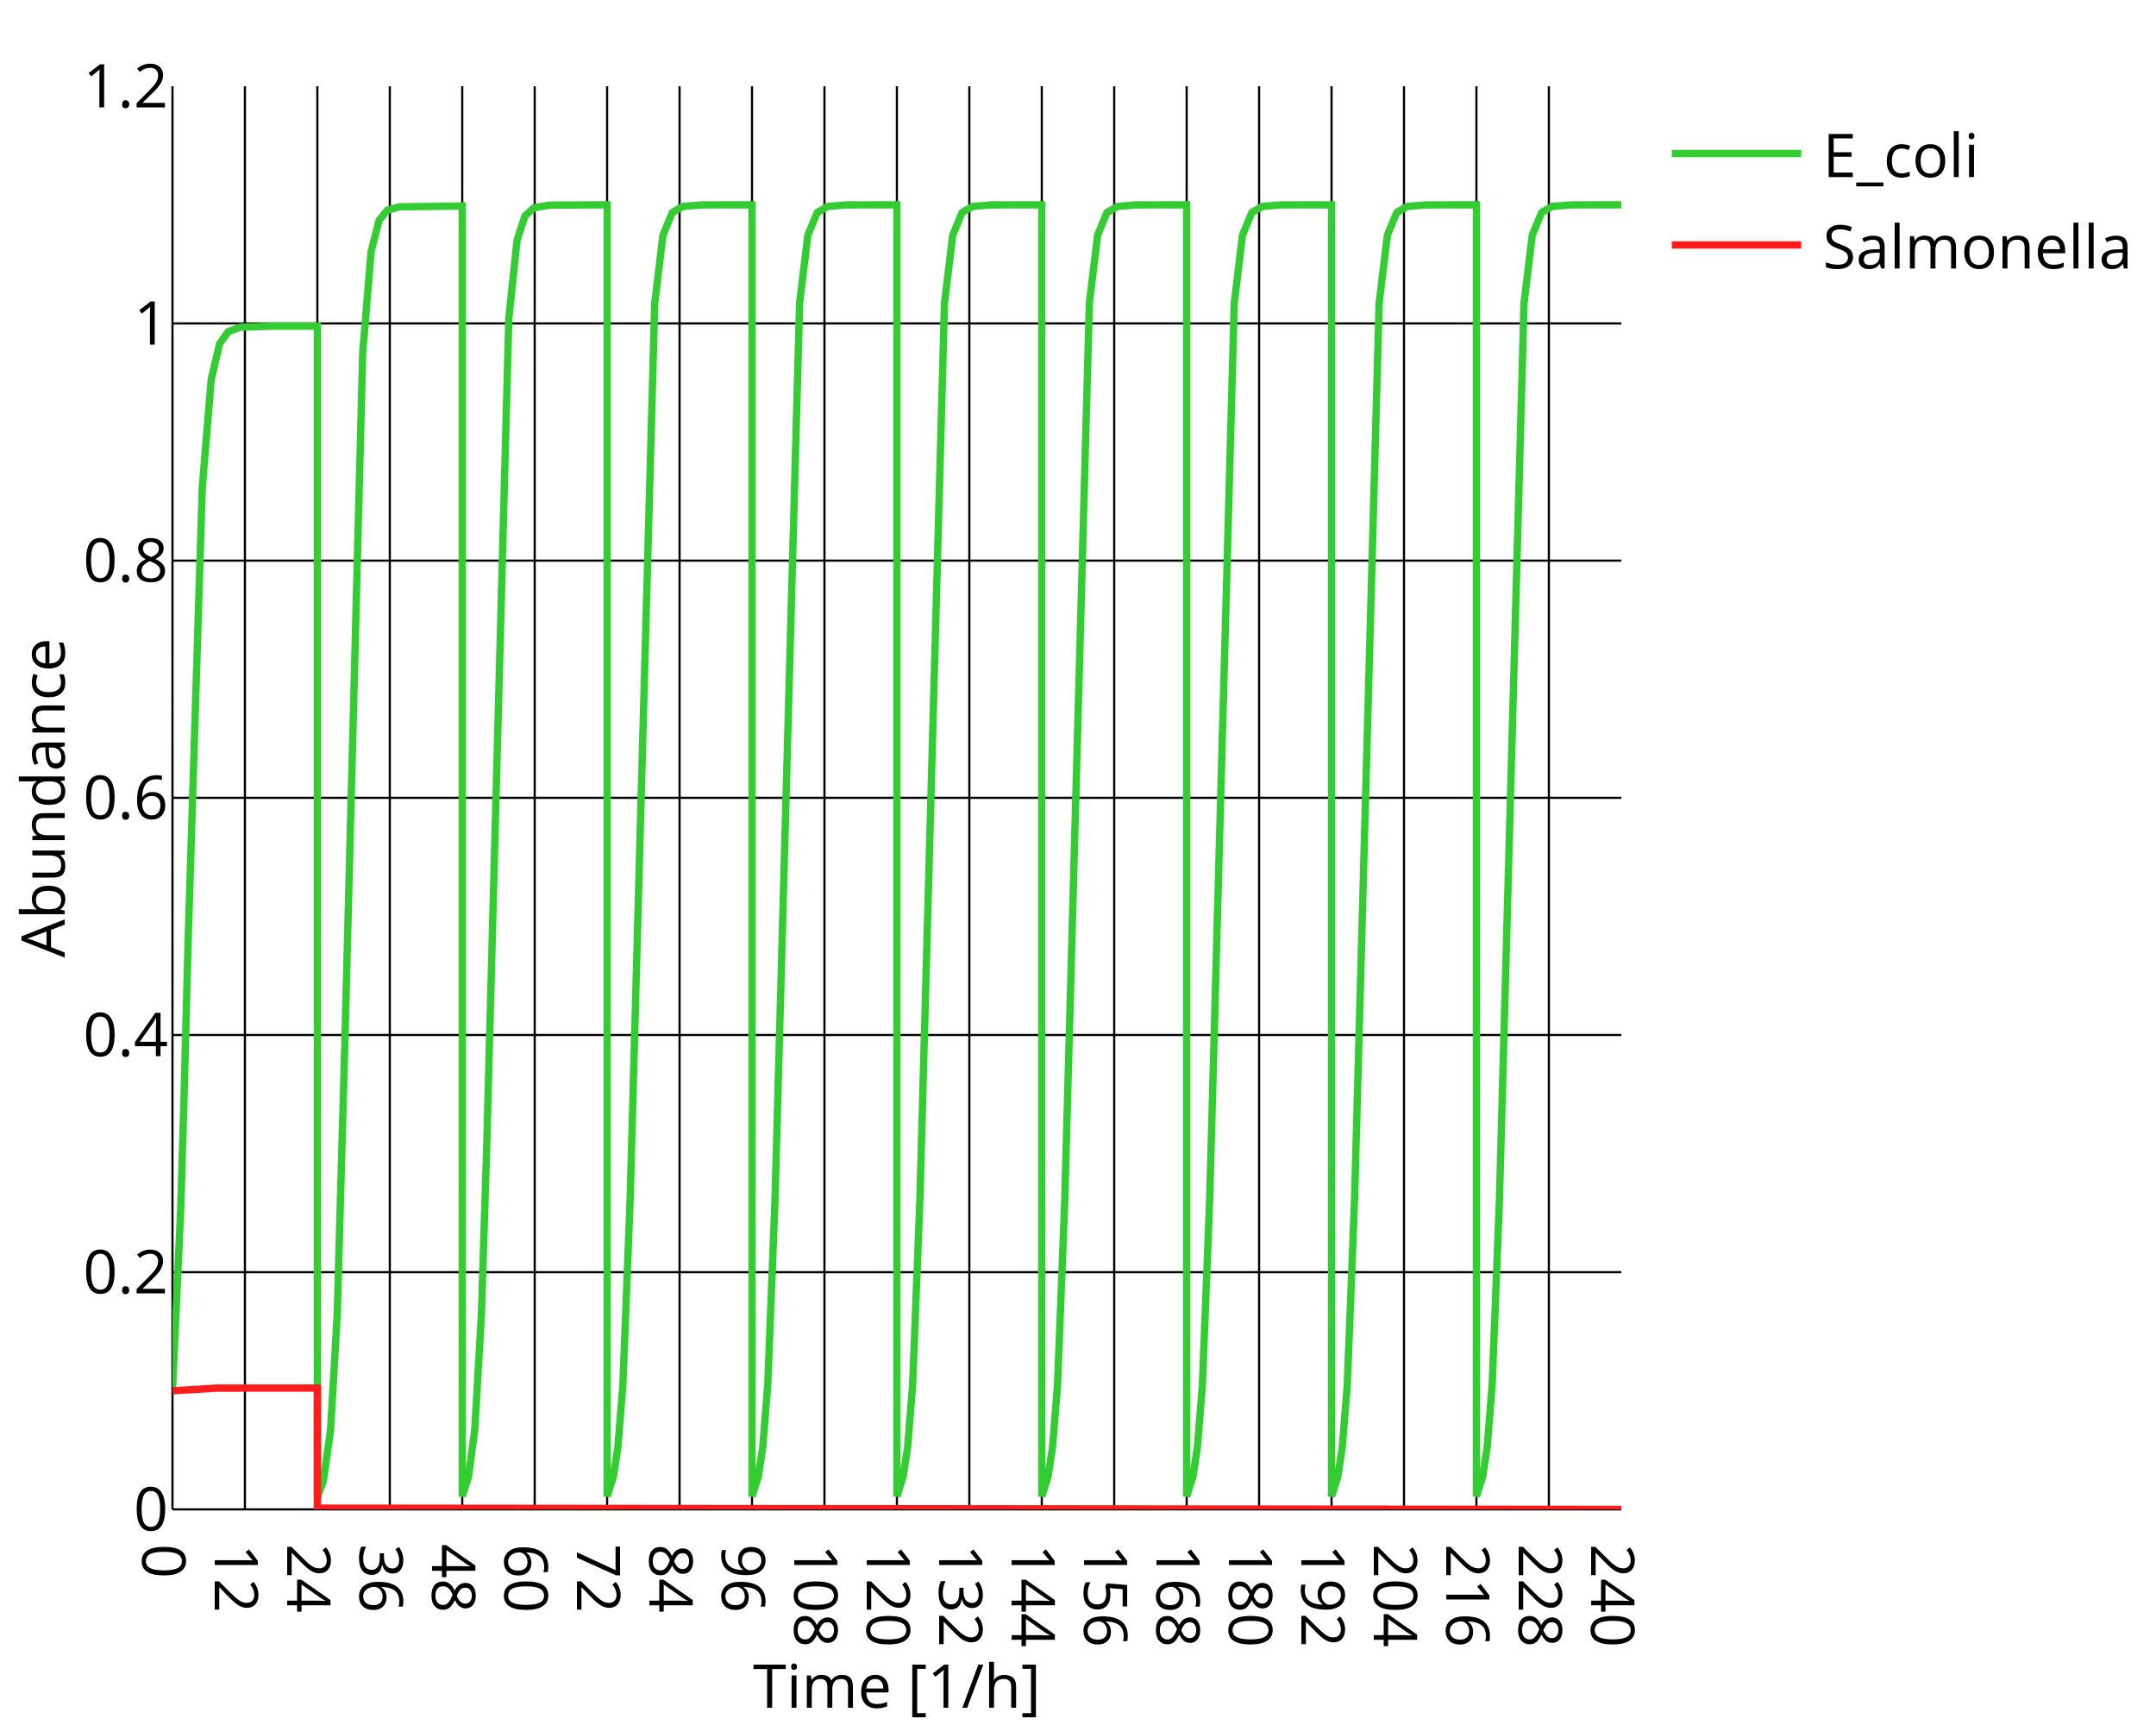
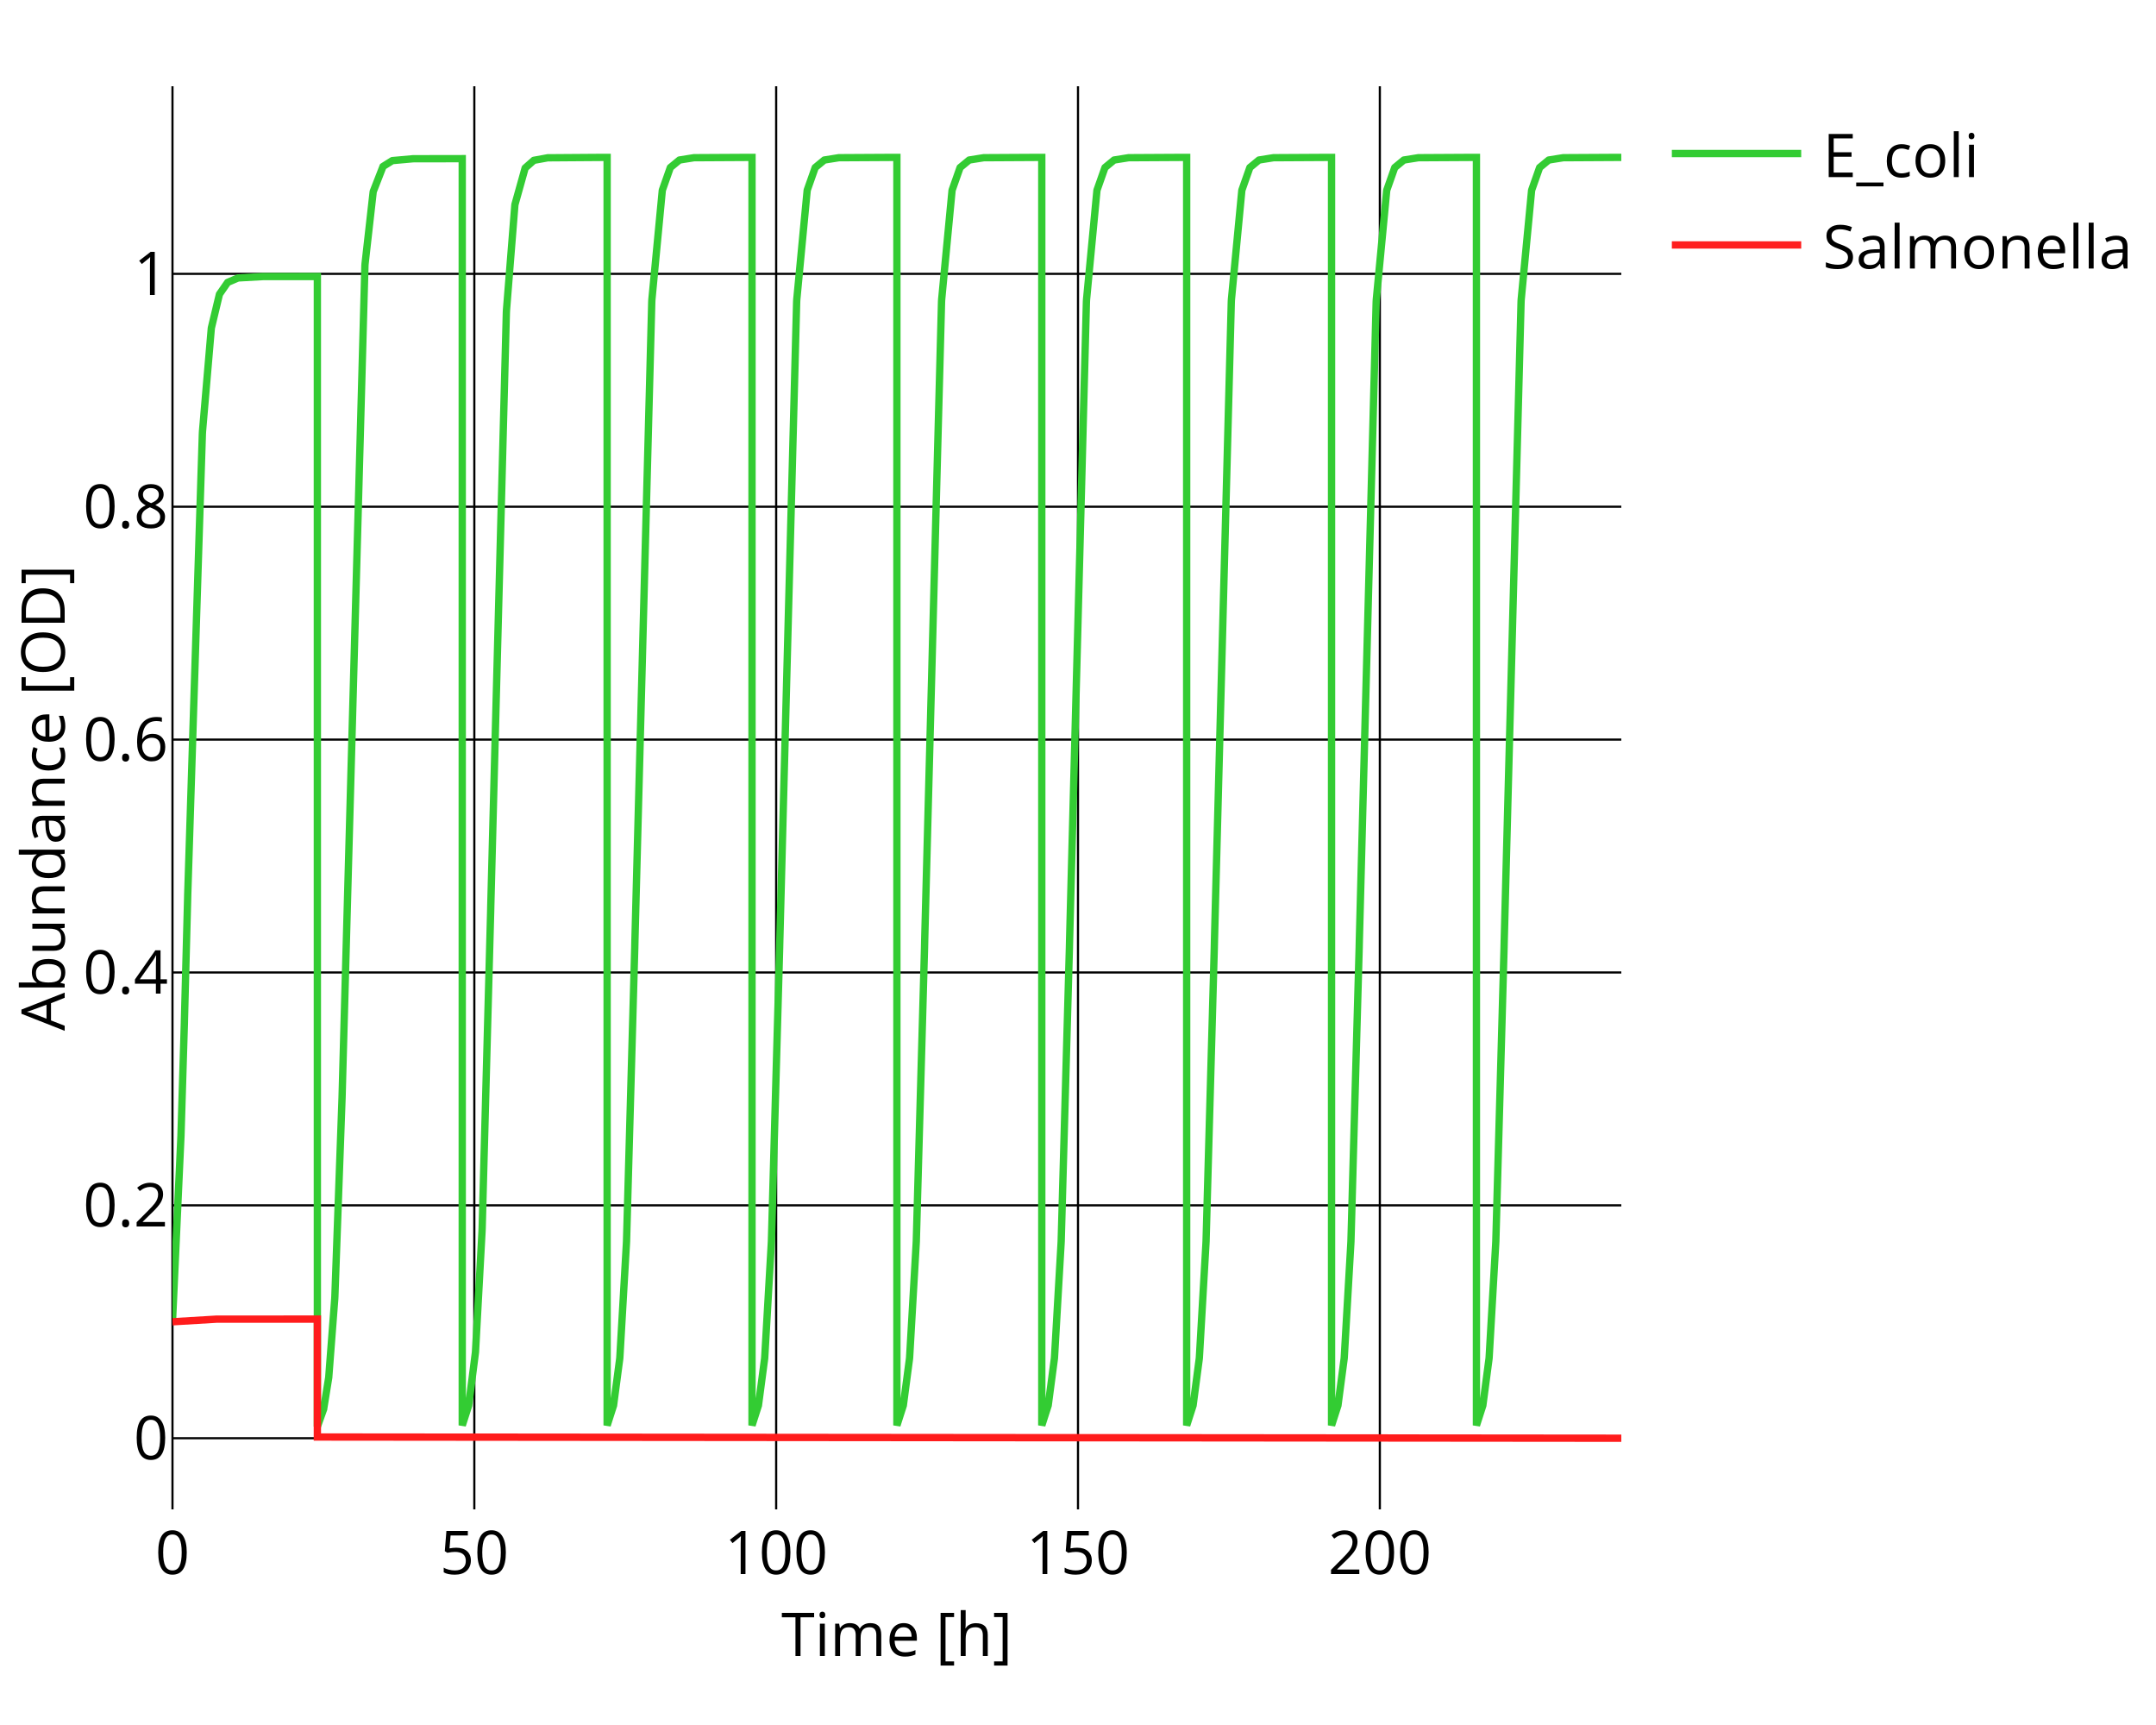
<svg xmlns="http://www.w3.org/2000/svg" class="main-svg" width="500" height="400" style="" viewBox="0 0 500 400">
  <rect x="0" y="0" width="500" height="400" style="fill: rgb(255, 255, 255); fill-opacity: 1;" />
-   <defs id="defs-48f9f3">
+   <defs id="defs-303b1f">
    <g class="clips">
-       <clipPath id="clip48f9f3xyplot" class="plotclip">
+       <clipPath id="clip303b1fxyplot" class="plotclip">
        <rect width="336" height="330" />
      </clipPath>
-       <clipPath class="axesclip" id="clip48f9f3x">
+       <clipPath class="axesclip" id="clip303b1fx">
        <rect x="40" y="0" width="336" height="400" />
      </clipPath>
-       <clipPath class="axesclip" id="clip48f9f3y">
+       <clipPath class="axesclip" id="clip303b1fy">
        <rect x="0" y="20" width="500" height="330" />
      </clipPath>
-       <clipPath class="axesclip" id="clip48f9f3xy">
+       <clipPath class="axesclip" id="clip303b1fxy">
        <rect x="40" y="20" width="336" height="330" />
      </clipPath>
    </g>
    <g class="gradients" />
    <g class="patterns" />
  </defs>
  <g class="bglayer" />
  <g class="layer-below">
    <g class="imagelayer" />
    <g class="shapelayer" />
  </g>
  <g class="cartesianlayer">
    <g class="subplot xy">
      <g class="layer-subplot">
        <g class="shapelayer" />
        <g class="imagelayer" />
      </g>
      <g class="minor-gridlayer">
        <g class="x" />
        <g class="y" />
      </g>
      <g class="gridlayer">
        <g class="x">
-           <path class="xgrid crisp" transform="translate(56.8,0)" d="M0,20v330" style="stroke: rgb(0, 0, 0); stroke-opacity: 1; stroke-width: 0.5px;" />
-           <path class="xgrid crisp" transform="translate(73.6,0)" d="M0,20v330" style="stroke: rgb(0, 0, 0); stroke-opacity: 1; stroke-width: 0.5px;" />
-           <path class="xgrid crisp" transform="translate(90.4,0)" d="M0,20v330" style="stroke: rgb(0, 0, 0); stroke-opacity: 1; stroke-width: 0.5px;" />
-           <path class="xgrid crisp" transform="translate(107.2,0)" d="M0,20v330" style="stroke: rgb(0, 0, 0); stroke-opacity: 1; stroke-width: 0.5px;" />
-           <path class="xgrid crisp" transform="translate(124,0)" d="M0,20v330" style="stroke: rgb(0, 0, 0); stroke-opacity: 1; stroke-width: 0.5px;" />
-           <path class="xgrid crisp" transform="translate(140.8,0)" d="M0,20v330" style="stroke: rgb(0, 0, 0); stroke-opacity: 1; stroke-width: 0.5px;" />
-           <path class="xgrid crisp" transform="translate(157.6,0)" d="M0,20v330" style="stroke: rgb(0, 0, 0); stroke-opacity: 1; stroke-width: 0.5px;" />
-           <path class="xgrid crisp" transform="translate(174.4,0)" d="M0,20v330" style="stroke: rgb(0, 0, 0); stroke-opacity: 1; stroke-width: 0.5px;" />
-           <path class="xgrid crisp" transform="translate(191.2,0)" d="M0,20v330" style="stroke: rgb(0, 0, 0); stroke-opacity: 1; stroke-width: 0.5px;" />
-           <path class="xgrid crisp" transform="translate(208,0)" d="M0,20v330" style="stroke: rgb(0, 0, 0); stroke-opacity: 1; stroke-width: 0.5px;" />
-           <path class="xgrid crisp" transform="translate(224.8,0)" d="M0,20v330" style="stroke: rgb(0, 0, 0); stroke-opacity: 1; stroke-width: 0.5px;" />
-           <path class="xgrid crisp" transform="translate(241.6,0)" d="M0,20v330" style="stroke: rgb(0, 0, 0); stroke-opacity: 1; stroke-width: 0.5px;" />
-           <path class="xgrid crisp" transform="translate(258.4,0)" d="M0,20v330" style="stroke: rgb(0, 0, 0); stroke-opacity: 1; stroke-width: 0.5px;" />
-           <path class="xgrid crisp" transform="translate(275.2,0)" d="M0,20v330" style="stroke: rgb(0, 0, 0); stroke-opacity: 1; stroke-width: 0.5px;" />
-           <path class="xgrid crisp" transform="translate(292,0)" d="M0,20v330" style="stroke: rgb(0, 0, 0); stroke-opacity: 1; stroke-width: 0.5px;" />
-           <path class="xgrid crisp" transform="translate(308.8,0)" d="M0,20v330" style="stroke: rgb(0, 0, 0); stroke-opacity: 1; stroke-width: 0.5px;" />
-           <path class="xgrid crisp" transform="translate(325.6,0)" d="M0,20v330" style="stroke: rgb(0, 0, 0); stroke-opacity: 1; stroke-width: 0.5px;" />
-           <path class="xgrid crisp" transform="translate(342.4,0)" d="M0,20v330" style="stroke: rgb(0, 0, 0); stroke-opacity: 1; stroke-width: 0.5px;" />
-           <path class="xgrid crisp" transform="translate(359.2,0)" d="M0,20v330" style="stroke: rgb(0, 0, 0); stroke-opacity: 1; stroke-width: 0.5px;" />
+           <path class="xgrid crisp" transform="translate(110,0)" d="M0,20v330" style="stroke: rgb(0, 0, 0); stroke-opacity: 1; stroke-width: 0.5px;" />
+           <path class="xgrid crisp" transform="translate(180,0)" d="M0,20v330" style="stroke: rgb(0, 0, 0); stroke-opacity: 1; stroke-width: 0.5px;" />
+           <path class="xgrid crisp" transform="translate(250,0)" d="M0,20v330" style="stroke: rgb(0, 0, 0); stroke-opacity: 1; stroke-width: 0.5px;" />
+           <path class="xgrid crisp" transform="translate(320,0)" d="M0,20v330" style="stroke: rgb(0, 0, 0); stroke-opacity: 1; stroke-width: 0.5px;" />
        </g>
        <g class="y">
-           <path class="ygrid crisp" transform="translate(0,295)" d="M40,0h336" style="stroke: rgb(0, 0, 0); stroke-opacity: 1; stroke-width: 0.5px;" />
-           <path class="ygrid crisp" transform="translate(0,240)" d="M40,0h336" style="stroke: rgb(0, 0, 0); stroke-opacity: 1; stroke-width: 0.5px;" />
-           <path class="ygrid crisp" transform="translate(0,185)" d="M40,0h336" style="stroke: rgb(0, 0, 0); stroke-opacity: 1; stroke-width: 0.5px;" />
-           <path class="ygrid crisp" transform="translate(0,130)" d="M40,0h336" style="stroke: rgb(0, 0, 0); stroke-opacity: 1; stroke-width: 0.5px;" />
-           <path class="ygrid crisp" transform="translate(0,75)" d="M40,0h336" style="stroke: rgb(0, 0, 0); stroke-opacity: 1; stroke-width: 0.5px;" />
+           <path class="ygrid crisp" transform="translate(0,279.5)" d="M40,0h336" style="stroke: rgb(0, 0, 0); stroke-opacity: 1; stroke-width: 0.5px;" />
+           <path class="ygrid crisp" transform="translate(0,225.5)" d="M40,0h336" style="stroke: rgb(0, 0, 0); stroke-opacity: 1; stroke-width: 0.5px;" />
+           <path class="ygrid crisp" transform="translate(0,171.5)" d="M40,0h336" style="stroke: rgb(0, 0, 0); stroke-opacity: 1; stroke-width: 0.5px;" />
+           <path class="ygrid crisp" transform="translate(0,117.5)" d="M40,0h336" style="stroke: rgb(0, 0, 0); stroke-opacity: 1; stroke-width: 0.5px;" />
+           <path class="ygrid crisp" transform="translate(0,63.5)" d="M40,0h336" style="stroke: rgb(0, 0, 0); stroke-opacity: 1; stroke-width: 0.5px;" />
        </g>
      </g>
      <g class="zerolinelayer">
        <path class="xzl zl crisp" transform="translate(40,0)" d="M0,20v330" style="stroke: rgb(0, 0, 0); stroke-opacity: 1; stroke-width: 0.5px;" />
-         <path class="yzl zl crisp" transform="translate(0,350)" d="M40,0h336" style="stroke: rgb(0, 0, 0); stroke-opacity: 1; stroke-width: 0.5px;" />
+         <path class="yzl zl crisp" transform="translate(0,333.5)" d="M40,0h336" style="stroke: rgb(0, 0, 0); stroke-opacity: 1; stroke-width: 0.5px;" />
      </g>
      <g class="layer-between">
        <g class="shapelayer" />
        <g class="imagelayer" />
      </g>
      <path class="xlines-below" />
      <path class="ylines-below" />
      <g class="overlines-below" />
      <g class="xaxislayer-below" />
      <g class="yaxislayer-below" />
      <g class="overaxes-below" />
      <g class="overplot">
-         <g class="xy" transform="translate(40,20)" clip-path="url(#clip48f9f3xyplot)">
+         <g class="xy" transform="translate(40,20)" clip-path="url(#clip303b1fxyplot)">
          <g class="scatterlayer mlayer">
-             <g class="trace scatter trace0dd238" style="stroke-miterlimit: 2; opacity: 1;">
+             <g class="trace scatter trace352f54" style="stroke-miterlimit: 2; opacity: 1;">
              <g class="fills" />
              <g class="errorbars" />
              <g class="lines">
-                 <path class="js-line" d="M0,302.5L1.92,260.07L1.92,259.98L2.69,234.19L2.69,234.09L3.57,200.26L3.6,199.03L6.9,93.39L6.93,92.8L8.97,68.14L9,67.93L10.91,59.78L10.94,59.71L12.94,56.91L12.97,56.89L15.72,55.88L15.75,55.88L23.24,55.63L23.27,55.63L33.6,55.63L33.6,327.26L35.02,323.27L35.02,323.26L36.65,311.6L36.68,311.25L38.19,285.1L38.22,284.34L40.1,217.2L40.13,215.79L44.11,62.08L44.14,61.49L46.05,38.51L46.08,38.31L47.9,31.14L47.93,31.08L49.84,28.76L49.87,28.75L52.56,27.96L52.59,27.96L66.15,27.79L66.18,27.79L67.2,27.79L67.2,326.98L68.66,322.41L68.66,322.39L70.09,311.59L70.12,311.25L71.63,285.05L71.66,284.29L72.84,247.01L72.87,245.81L77.99,54.15L78.02,53.67L79.9,35.82L79.93,35.66L81.72,30.14L81.75,30.08L83.87,28.16L83.9,28.15L87.6,27.56L87.64,27.56L100.8,27.5L100.8,326.98L102.25,322.42L102.25,322.41L103.29,315.61L103.29,315.59L104.43,301.42L104.46,300.9L106.13,258.35L106.16,257.26L111.83,50.52L111.86,50.1L113.74,34.62L113.77,34.48L115.9,29.31L115.93,29.27L118.37,27.87L118.4,27.87L122.59,27.52L122.62,27.52L134.4,27.5L134.4,326.98L135.85,322.42L135.85,322.41L136.89,315.61L136.89,315.59L138.03,301.42L138.06,300.9L139.73,258.35L139.76,257.26L145.43,50.52L145.46,50.1L147.34,34.62L147.37,34.48L149.5,29.31L149.53,29.27L151.97,27.87L152,27.87L156.19,27.52L156.22,27.52L168,27.5L168,326.98L169.45,322.42L169.45,322.41L170.49,315.61L170.49,315.59L171.63,301.42L171.66,300.9L173.33,258.35L173.36,257.26L179.03,50.52L179.06,50.1L180.94,34.62L180.97,34.48L183.1,29.31L183.13,29.27L185.57,27.87L185.6,27.87L189.79,27.52L189.82,27.52L201.6,27.5L201.6,326.98L203.05,322.42L203.05,322.41L204.09,315.61L204.09,315.59L205.23,301.42L205.26,300.9L206.93,258.35L206.96,257.26L212.63,50.52L212.66,50.1L214.54,34.62L214.57,34.48L216.7,29.31L216.73,29.27L219.17,27.87L219.2,27.87L223.39,27.52L223.42,27.52L235.2,27.5L235.2,326.98L236.65,322.42L236.65,322.41L237.69,315.61L237.69,315.59L238.83,301.42L238.86,300.9L240.53,258.35L240.56,257.26L246.23,50.52L246.26,50.1L248.14,34.62L248.17,34.48L250.3,29.31L250.33,29.27L252.77,27.87L252.8,27.87L256.99,27.52L257.02,27.52L268.8,27.5L268.8,326.98L270.25,322.42L270.25,322.41L271.29,315.61L271.29,315.59L272.43,301.42L272.46,300.9L274.13,258.35L274.16,257.26L279.83,50.52L279.86,50.1L281.74,34.62L281.77,34.48L283.9,29.31L283.93,29.27L286.37,27.87L286.4,27.87L290.59,27.52L290.62,27.52L302.4,27.5L302.4,326.98L303.85,322.42L303.85,322.41L304.89,315.61L304.89,315.59L306.03,301.42L306.06,300.9L307.73,258.35L307.76,257.26L313.43,50.52L313.46,50.1L315.34,34.62L315.37,34.48L317.5,29.31L317.53,29.27L319.97,27.87L320,27.87L324.19,27.52L324.22,27.52L336,27.5" style="vector-effect: none; fill: none; stroke: rgb(51, 204, 51); stroke-opacity: 1; stroke-width: 1.7px; opacity: 1;" />
+                 <path class="js-line" d="M0,286.5L1.97,243.32L1.97,243.24L2.76,217.12L2.76,217.01L3.51,188.53L3.54,187.33L6.93,80.62L6.96,80.05L9,56.19L9.03,55.99L10.88,48.27L10.91,48.2L12.79,45.49L12.82,45.47L15.19,44.46L15.22,44.45L20.96,44.13L20.99,44.13L33.6,44.12L33.6,310.81L35.05,306.77L35.05,306.76L36.24,299.39L36.24,299.36L37.63,281.2L37.66,280.62L39.33,234.47L39.36,233.32L44.63,41.64L44.66,41.19L46.54,24.53L46.57,24.38L48.82,18.61L48.86,18.58L50.98,17.25L51.01,17.24L55.79,16.81L55.82,16.81L67.2,16.79L67.2,310.53L68.69,305.9L68.69,305.88L70.25,293.67L70.28,293.3L71.79,265.51L71.82,264.71L73.79,191.32L73.82,189.9L77.43,52.52L77.46,51.9L79.4,27.6L79.43,27.39L81.78,18.99L81.81,18.94L83.81,17.18L83.84,17.17L87.02,16.59L87.05,16.59L99.63,16.5L99.66,16.5L100.8,16.5L100.8,310.53L102.29,305.89L102.29,305.88L103.72,295.07L103.75,294.73L105.26,268.58L105.3,267.82L107.21,199.71L107.24,198.31L111.15,50.05L111.18,49.47L113.59,24.2L113.62,24.05L115.44,18.89L115.47,18.84L117.57,17.11L117.6,17.1L120.93,16.57L120.96,16.57L133.26,16.5L133.29,16.5L134.4,16.5L134.4,310.53L135.89,305.89L135.89,305.88L137.32,295.07L137.35,294.73L138.86,268.58L138.9,267.82L140.81,199.7L140.84,198.31L144.75,50.05L144.78,49.47L147.19,24.2L147.22,24.05L149.04,18.89L149.07,18.84L151.17,17.11L151.2,17.1L154.53,16.57L154.56,16.57L166.86,16.5L166.89,16.5L168,16.5L168,310.53L169.49,305.89L169.49,305.88L170.92,295.07L170.95,294.73L172.46,268.58L172.5,267.82L174.41,199.7L174.44,198.31L178.35,50.05L178.38,49.47L180.79,24.2L180.82,24.05L182.64,18.89L182.67,18.84L184.77,17.11L184.8,17.1L188.13,16.57L188.16,16.57L200.46,16.5L200.49,16.5L201.6,16.5L201.6,310.53L203.09,305.89L203.09,305.88L204.52,295.07L204.55,294.73L206.06,268.58L206.1,267.82L208.01,199.7L208.04,198.31L211.95,50.05L211.98,49.47L214.39,24.2L214.42,24.05L216.24,18.89L216.27,18.84L218.37,17.11L218.4,17.1L221.73,16.57L221.76,16.57L234.06,16.5L234.09,16.5L235.2,16.5L235.2,310.53L236.69,305.89L236.69,305.88L238.12,295.07L238.15,294.73L239.66,268.58L239.7,267.82L241.61,199.7L241.64,198.31L245.55,50.05L245.58,49.47L247.99,24.2L248.02,24.05L249.84,18.89L249.87,18.84L251.97,17.11L252,17.1L255.33,16.57L255.36,16.57L267.66,16.5L267.69,16.5L268.8,16.5L268.8,310.53L270.29,305.89L270.29,305.88L271.72,295.07L271.75,294.73L273.26,268.58L273.3,267.82L275.21,199.7L275.24,198.31L279.15,50.05L279.18,49.47L281.59,24.2L281.62,24.05L283.44,18.89L283.47,18.84L285.57,17.11L285.6,17.1L288.93,16.57L288.96,16.57L301.26,16.5L301.29,16.5L302.4,16.5L302.4,310.53L303.89,305.89L303.89,305.88L305.32,295.07L305.35,294.73L306.86,268.58L306.9,267.82L308.81,199.7L308.84,198.31L312.75,50.05L312.78,49.47L315.19,24.2L315.22,24.05L317.04,18.89L317.07,18.84L319.17,17.11L319.2,17.1L322.53,16.57L322.56,16.57L334.86,16.5L334.89,16.5L336,16.5" style="vector-effect: none; fill: none; stroke: rgb(51, 204, 51); stroke-opacity: 1; stroke-width: 1.7px; opacity: 1;" />
              </g>
              <g class="points" />
              <g class="text" />
            </g>
-             <g class="trace scatter tracec6aa5b" style="stroke-miterlimit: 2; opacity: 1;">
+             <g class="trace scatter trace762322" style="stroke-miterlimit: 2; opacity: 1;">
              <g class="fills" />
              <g class="errorbars" />
              <g class="lines">
-                 <path class="js-line" d="M0,302.5L10.23,301.88L10.26,301.88L33.6,301.87L33.6,329.72L336,330" style="vector-effect: none; fill: none; stroke: rgb(255, 28, 28); stroke-opacity: 1; stroke-width: 1.7px; opacity: 1;" />
+                 <path class="js-line" d="M0,286.5L10.17,285.89L10.2,285.89L33.6,285.88L33.6,313.22L336,313.5" style="vector-effect: none; fill: none; stroke: rgb(255, 28, 28); stroke-opacity: 1; stroke-width: 1.7px; opacity: 1;" />
              </g>
              <g class="points" />
              <g class="text" />
            </g>
          </g>
        </g>
      </g>
      <path class="xlines-above crisp" d="M0,0" style="fill: none;" />
      <path class="ylines-above crisp" d="M0,0" style="fill: none;" />
      <g class="overlines-above" />
      <g class="xaxislayer-above">
        <g class="xtick">
-           <text text-anchor="start" x="0" y="365" transform="translate(40,0) rotate(90,0,358)" style="font-family: 'Open Sans', verdana, arial, sans-serif; font-size: 14px; fill: rgb(0, 0, 0); fill-opacity: 1; white-space: pre; opacity: 1;">0</text>
+           <text text-anchor="middle" x="0" y="365" transform="translate(40,0)" style="font-family: 'Open Sans', verdana, arial, sans-serif; font-size: 14px; fill: rgb(0, 0, 0); fill-opacity: 1; white-space: pre; opacity: 1;">0</text>
        </g>
        <g class="xtick">
-           <text text-anchor="start" x="0" y="365" style="font-family: 'Open Sans', verdana, arial, sans-serif; font-size: 14px; fill: rgb(0, 0, 0); fill-opacity: 1; white-space: pre; opacity: 1;" transform="translate(56.8,0) rotate(90,0,358)">12</text>
+           <text text-anchor="middle" x="0" y="365" style="font-family: 'Open Sans', verdana, arial, sans-serif; font-size: 14px; fill: rgb(0, 0, 0); fill-opacity: 1; white-space: pre; opacity: 1;" transform="translate(110,0)">50</text>
        </g>
        <g class="xtick">
-           <text text-anchor="start" x="0" y="365" style="font-family: 'Open Sans', verdana, arial, sans-serif; font-size: 14px; fill: rgb(0, 0, 0); fill-opacity: 1; white-space: pre; opacity: 1;" transform="translate(73.6,0) rotate(90,0,358)">24</text>
+           <text text-anchor="middle" x="0" y="365" style="font-family: 'Open Sans', verdana, arial, sans-serif; font-size: 14px; fill: rgb(0, 0, 0); fill-opacity: 1; white-space: pre; opacity: 1;" transform="translate(180,0)">100</text>
        </g>
        <g class="xtick">
-           <text text-anchor="start" x="0" y="365" style="font-family: 'Open Sans', verdana, arial, sans-serif; font-size: 14px; fill: rgb(0, 0, 0); fill-opacity: 1; white-space: pre; opacity: 1;" transform="translate(90.4,0) rotate(90,0,358)">36</text>
+           <text text-anchor="middle" x="0" y="365" style="font-family: 'Open Sans', verdana, arial, sans-serif; font-size: 14px; fill: rgb(0, 0, 0); fill-opacity: 1; white-space: pre; opacity: 1;" transform="translate(250,0)">150</text>
        </g>
        <g class="xtick">
-           <text text-anchor="start" x="0" y="365" style="font-family: 'Open Sans', verdana, arial, sans-serif; font-size: 14px; fill: rgb(0, 0, 0); fill-opacity: 1; white-space: pre; opacity: 1;" transform="translate(107.2,0) rotate(90,0,358)">48</text>
-         </g>
-         <g class="xtick">
-           <text text-anchor="start" x="0" y="365" style="font-family: 'Open Sans', verdana, arial, sans-serif; font-size: 14px; fill: rgb(0, 0, 0); fill-opacity: 1; white-space: pre; opacity: 1;" transform="translate(124,0) rotate(90,0,358)">60</text>
-         </g>
-         <g class="xtick">
-           <text text-anchor="start" x="0" y="365" style="font-family: 'Open Sans', verdana, arial, sans-serif; font-size: 14px; fill: rgb(0, 0, 0); fill-opacity: 1; white-space: pre; opacity: 1;" transform="translate(140.8,0) rotate(90,0,358)">72</text>
-         </g>
-         <g class="xtick">
-           <text text-anchor="start" x="0" y="365" style="font-family: 'Open Sans', verdana, arial, sans-serif; font-size: 14px; fill: rgb(0, 0, 0); fill-opacity: 1; white-space: pre; opacity: 1;" transform="translate(157.6,0) rotate(90,0,358)">84</text>
-         </g>
-         <g class="xtick">
-           <text text-anchor="start" x="0" y="365" style="font-family: 'Open Sans', verdana, arial, sans-serif; font-size: 14px; fill: rgb(0, 0, 0); fill-opacity: 1; white-space: pre; opacity: 1;" transform="translate(174.4,0) rotate(90,0,358)">96</text>
-         </g>
-         <g class="xtick">
-           <text text-anchor="start" x="0" y="365" style="font-family: 'Open Sans', verdana, arial, sans-serif; font-size: 14px; fill: rgb(0, 0, 0); fill-opacity: 1; white-space: pre; opacity: 1;" transform="translate(191.2,0) rotate(90,0,358)">108</text>
-         </g>
-         <g class="xtick">
-           <text text-anchor="start" x="0" y="365" style="font-family: 'Open Sans', verdana, arial, sans-serif; font-size: 14px; fill: rgb(0, 0, 0); fill-opacity: 1; white-space: pre; opacity: 1;" transform="translate(208,0) rotate(90,0,358)">120</text>
-         </g>
-         <g class="xtick">
-           <text text-anchor="start" x="0" y="365" style="font-family: 'Open Sans', verdana, arial, sans-serif; font-size: 14px; fill: rgb(0, 0, 0); fill-opacity: 1; white-space: pre; opacity: 1;" transform="translate(224.8,0) rotate(90,0,358)">132</text>
-         </g>
-         <g class="xtick">
-           <text text-anchor="start" x="0" y="365" style="font-family: 'Open Sans', verdana, arial, sans-serif; font-size: 14px; fill: rgb(0, 0, 0); fill-opacity: 1; white-space: pre; opacity: 1;" transform="translate(241.6,0) rotate(90,0,358)">144</text>
-         </g>
-         <g class="xtick">
-           <text text-anchor="start" x="0" y="365" style="font-family: 'Open Sans', verdana, arial, sans-serif; font-size: 14px; fill: rgb(0, 0, 0); fill-opacity: 1; white-space: pre; opacity: 1;" transform="translate(258.4,0) rotate(90,0,358)">156</text>
-         </g>
-         <g class="xtick">
-           <text text-anchor="start" x="0" y="365" style="font-family: 'Open Sans', verdana, arial, sans-serif; font-size: 14px; fill: rgb(0, 0, 0); fill-opacity: 1; white-space: pre; opacity: 1;" transform="translate(275.2,0) rotate(90,0,358)">168</text>
-         </g>
-         <g class="xtick">
-           <text text-anchor="start" x="0" y="365" style="font-family: 'Open Sans', verdana, arial, sans-serif; font-size: 14px; fill: rgb(0, 0, 0); fill-opacity: 1; white-space: pre; opacity: 1;" transform="translate(292,0) rotate(90,0,358)">180</text>
-         </g>
-         <g class="xtick">
-           <text text-anchor="start" x="0" y="365" style="font-family: 'Open Sans', verdana, arial, sans-serif; font-size: 14px; fill: rgb(0, 0, 0); fill-opacity: 1; white-space: pre; opacity: 1;" transform="translate(308.8,0) rotate(90,0,358)">192</text>
-         </g>
-         <g class="xtick">
-           <text text-anchor="start" x="0" y="365" style="font-family: 'Open Sans', verdana, arial, sans-serif; font-size: 14px; fill: rgb(0, 0, 0); fill-opacity: 1; white-space: pre; opacity: 1;" transform="translate(325.6,0) rotate(90,0,358)">204</text>
-         </g>
-         <g class="xtick">
-           <text text-anchor="start" x="0" y="365" style="font-family: 'Open Sans', verdana, arial, sans-serif; font-size: 14px; fill: rgb(0, 0, 0); fill-opacity: 1; white-space: pre; opacity: 1;" transform="translate(342.4,0) rotate(90,0,358)">216</text>
-         </g>
-         <g class="xtick">
-           <text text-anchor="start" x="0" y="365" style="font-family: 'Open Sans', verdana, arial, sans-serif; font-size: 14px; fill: rgb(0, 0, 0); fill-opacity: 1; white-space: pre; opacity: 1;" transform="translate(359.2,0) rotate(90,0,358)">228</text>
-         </g>
-         <g class="xtick">
-           <text text-anchor="start" x="0" y="365" style="font-family: 'Open Sans', verdana, arial, sans-serif; font-size: 14px; fill: rgb(0, 0, 0); fill-opacity: 1; white-space: pre; opacity: 1;" transform="translate(376,0) rotate(90,0,358)">240</text>
+           <text text-anchor="middle" x="0" y="365" style="font-family: 'Open Sans', verdana, arial, sans-serif; font-size: 14px; fill: rgb(0, 0, 0); fill-opacity: 1; white-space: pre; opacity: 1;" transform="translate(320,0)">200</text>
        </g>
      </g>
      <g class="yaxislayer-above">
        <g class="ytick">
-           <text text-anchor="end" x="39" y="4.9" transform="translate(0,350)" style="font-family: 'Open Sans', verdana, arial, sans-serif; font-size: 14px; fill: rgb(0, 0, 0); fill-opacity: 1; white-space: pre; opacity: 1;">0</text>
+           <text text-anchor="end" x="39" y="4.9" transform="translate(0,333.5)" style="font-family: 'Open Sans', verdana, arial, sans-serif; font-size: 14px; fill: rgb(0, 0, 0); fill-opacity: 1; white-space: pre; opacity: 1;">0</text>
        </g>
        <g class="ytick">
-           <text text-anchor="end" x="39" y="4.9" style="font-family: 'Open Sans', verdana, arial, sans-serif; font-size: 14px; fill: rgb(0, 0, 0); fill-opacity: 1; white-space: pre; opacity: 1;" transform="translate(0,295)">0.2</text>
+           <text text-anchor="end" x="39" y="4.9" style="font-family: 'Open Sans', verdana, arial, sans-serif; font-size: 14px; fill: rgb(0, 0, 0); fill-opacity: 1; white-space: pre; opacity: 1;" transform="translate(0,279.5)">0.2</text>
        </g>
        <g class="ytick">
-           <text text-anchor="end" x="39" y="4.9" style="font-family: 'Open Sans', verdana, arial, sans-serif; font-size: 14px; fill: rgb(0, 0, 0); fill-opacity: 1; white-space: pre; opacity: 1;" transform="translate(0,240)">0.4</text>
+           <text text-anchor="end" x="39" y="4.9" style="font-family: 'Open Sans', verdana, arial, sans-serif; font-size: 14px; fill: rgb(0, 0, 0); fill-opacity: 1; white-space: pre; opacity: 1;" transform="translate(0,225.5)">0.4</text>
        </g>
        <g class="ytick">
-           <text text-anchor="end" x="39" y="4.9" style="font-family: 'Open Sans', verdana, arial, sans-serif; font-size: 14px; fill: rgb(0, 0, 0); fill-opacity: 1; white-space: pre; opacity: 1;" transform="translate(0,185)">0.6</text>
+           <text text-anchor="end" x="39" y="4.9" style="font-family: 'Open Sans', verdana, arial, sans-serif; font-size: 14px; fill: rgb(0, 0, 0); fill-opacity: 1; white-space: pre; opacity: 1;" transform="translate(0,171.5)">0.6</text>
        </g>
        <g class="ytick">
-           <text text-anchor="end" x="39" y="4.9" style="font-family: 'Open Sans', verdana, arial, sans-serif; font-size: 14px; fill: rgb(0, 0, 0); fill-opacity: 1; white-space: pre; opacity: 1;" transform="translate(0,130)">0.8</text>
+           <text text-anchor="end" x="39" y="4.9" style="font-family: 'Open Sans', verdana, arial, sans-serif; font-size: 14px; fill: rgb(0, 0, 0); fill-opacity: 1; white-space: pre; opacity: 1;" transform="translate(0,117.5)">0.8</text>
        </g>
        <g class="ytick">
-           <text text-anchor="end" x="39" y="4.9" style="font-family: 'Open Sans', verdana, arial, sans-serif; font-size: 14px; fill: rgb(0, 0, 0); fill-opacity: 1; white-space: pre; opacity: 1;" transform="translate(0,75)">1</text>
-         </g>
-         <g class="ytick">
-           <text text-anchor="end" x="39" y="4.9" style="font-family: 'Open Sans', verdana, arial, sans-serif; font-size: 14px; fill: rgb(0, 0, 0); fill-opacity: 1; white-space: pre; opacity: 1;" transform="translate(0,20)">1.2</text>
+           <text text-anchor="end" x="39" y="4.9" style="font-family: 'Open Sans', verdana, arial, sans-serif; font-size: 14px; fill: rgb(0, 0, 0); fill-opacity: 1; white-space: pre; opacity: 1;" transform="translate(0,63.5)">1</text>
        </g>
      </g>
      <g class="overaxes-above" />
    </g>
  </g>
  <g class="polarlayer" />
  <g class="smithlayer" />
  <g class="ternarylayer" />
  <g class="geolayer" />
  <g class="funnelarealayer" />
  <g class="pielayer" />
  <g class="iciclelayer" />
  <g class="treemaplayer" />
  <g class="sunburstlayer" />
  <g class="glimages" />
-   <defs id="topdefs-48f9f3">
+   <defs id="topdefs-303b1f">
    <g class="clips" />
-     <clipPath id="legend48f9f3">
+     <clipPath id="legend303b1f">
      <rect width="117" height="53" x="0" y="0" />
    </clipPath>
  </defs>
  <g class="layer-above">
    <g class="imagelayer" />
    <g class="shapelayer" />
  </g>
  <g class="infolayer">
    <g class="legend" pointer-events="all" transform="translate(382.72,20)">
-       <rect class="bg" shape-rendering="crispEdges" style="stroke: rgb(68, 68, 68); stroke-opacity: 1; fill: rgb(255, 255, 255); fill-opacity: 1; stroke-width: 0px;" width="117" height="53" x="0" y="0" />
-       <g class="scrollbox" transform="" clip-path="url(#legend48f9f3)">
+       <rect class="bg" shape-rendering="crispEdges" width="117" height="53" x="0" y="0" style="stroke: rgb(68, 68, 68); stroke-opacity: 1; fill: rgb(255, 255, 255); fill-opacity: 1; stroke-width: 0px;" />
+       <g class="scrollbox" transform="" clip-path="url(#legend303b1f)">
        <g class="groups">
          <g class="traces" transform="translate(0,15.6)" style="opacity: 1;">
            <text class="legendtext" text-anchor="start" x="40" y="5.46" style="font-family: 'Open Sans', verdana, arial, sans-serif; font-size: 14px; fill: rgb(0, 0, 0); fill-opacity: 1; white-space: pre;">E_coli</text>
            <g class="layers" style="opacity: 1;">
              <g class="legendfill" />
              <g class="legendlines">
                <path class="js-line" d="M5,0h30" style="fill: none; stroke: rgb(51, 204, 51); stroke-opacity: 1; stroke-width: 1.7px;" />
              </g>
              <g class="legendsymbols">
                <g class="legendpoints" />
              </g>
            </g>
            <rect class="legendtoggle" x="0" y="-10.6" width="111.812" height="21.2" style="fill: rgb(0, 0, 0); fill-opacity: 0;" />
          </g>
          <g class="traces" transform="translate(0,36.8)" style="opacity: 1;">
            <text class="legendtext" text-anchor="start" x="40" y="5.46" style="font-family: 'Open Sans', verdana, arial, sans-serif; font-size: 14px; fill: rgb(0, 0, 0); fill-opacity: 1; white-space: pre;">Salmonella</text>
            <g class="layers" style="opacity: 1;">
              <g class="legendfill" />
              <g class="legendlines">
                <path class="js-line" d="M5,0h30" style="fill: none; stroke: rgb(255, 28, 28); stroke-opacity: 1; stroke-width: 1.7px;" />
              </g>
              <g class="legendsymbols">
                <g class="legendpoints" />
              </g>
            </g>
            <rect class="legendtoggle" x="0" y="-10.6" width="111.812" height="21.2" style="fill: rgb(0, 0, 0); fill-opacity: 0;" />
          </g>
        </g>
      </g>
-       <rect class="scrollbar" rx="20" ry="3" width="0" height="0" style="fill: rgb(128, 139, 164); fill-opacity: 1;" x="0" y="0" />
+       <rect class="scrollbar" rx="20" ry="3" width="0" height="0" x="0" y="0" style="fill: rgb(128, 139, 164); fill-opacity: 1;" />
    </g>
    <g class="g-gtitle" />
-     <g class="g-xtitle" transform="translate(0,4.684375)">
-       <text class="xtitle" x="208" y="391.316" text-anchor="middle" style="opacity: 1; font-family: 'Open Sans', verdana, arial, sans-serif; font-size: 14px; fill: rgb(0, 0, 0); fill-opacity: 1; white-space: pre;">Time [1/h]</text>
+     <g class="g-xtitle" transform="translate(0,5.7)">
+       <text class="xtitle" x="208" y="378.3" text-anchor="middle" style="opacity: 1; font-family: 'Open Sans', verdana, arial, sans-serif; font-size: 14px; fill: rgb(0, 0, 0); fill-opacity: 1; white-space: pre;">Time [h]</text>
    </g>
    <g class="g-ytitle" transform="translate(0.1503906,0)">
-       <text class="ytitle" transform="rotate(-90,14.85,185)" x="14.85" y="185" text-anchor="middle" style="opacity: 1; font-family: 'Open Sans', verdana, arial, sans-serif; font-size: 14px; fill: rgb(0, 0, 0); fill-opacity: 1; white-space: pre;">Abundance</text>
+       <text class="ytitle" transform="rotate(-90,14.85,185)" x="14.85" y="185" text-anchor="middle" style="opacity: 1; font-family: 'Open Sans', verdana, arial, sans-serif; font-size: 14px; fill: rgb(0, 0, 0); fill-opacity: 1; white-space: pre;">Abundance [OD]</text>
    </g>
  </g>
</svg>
